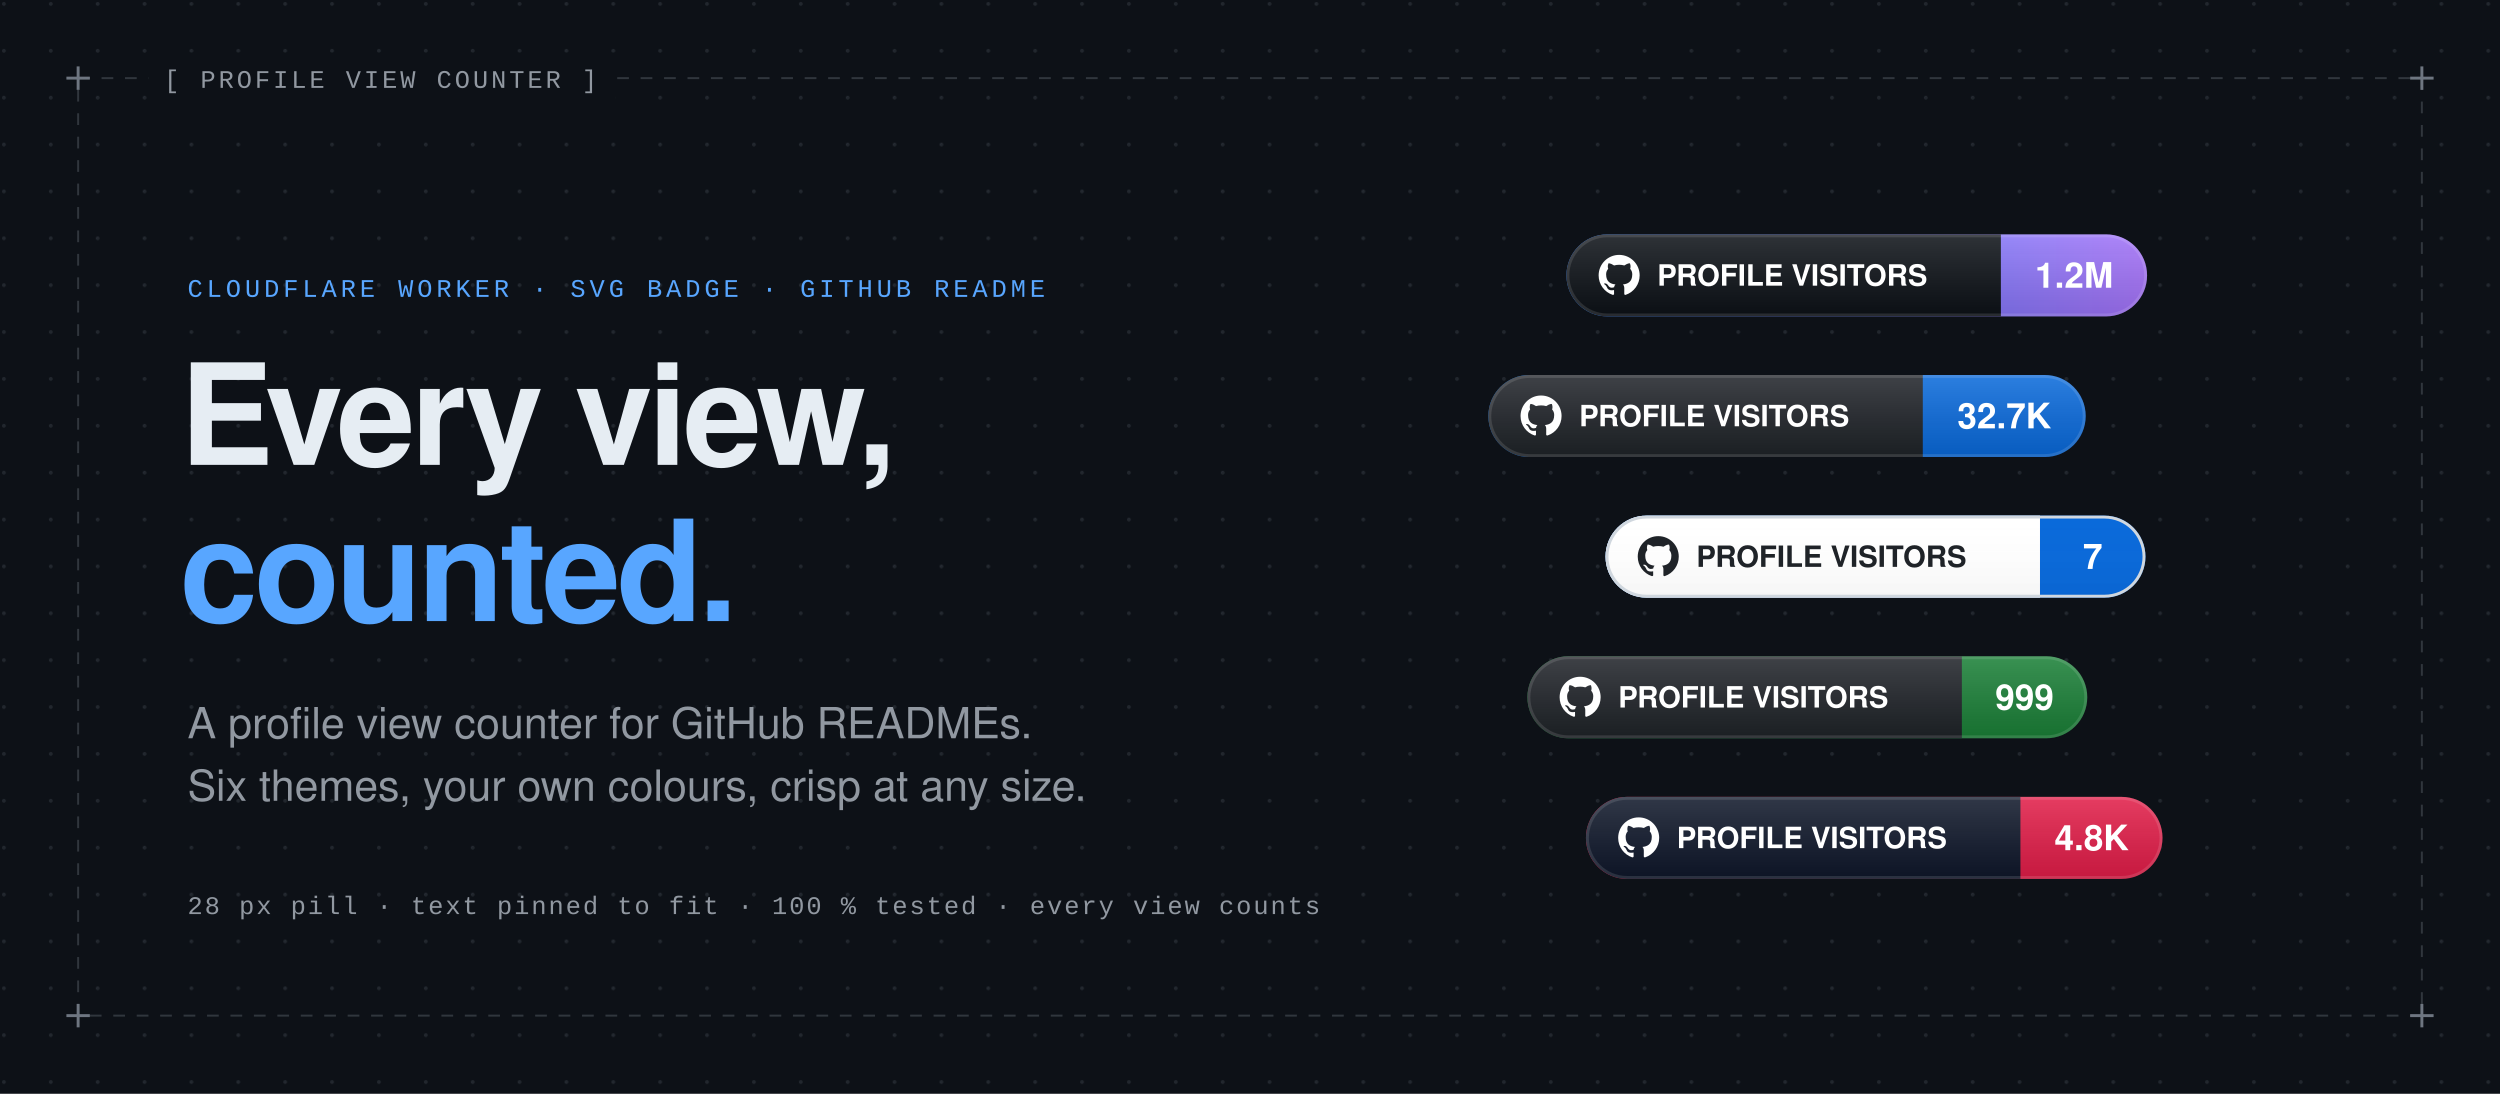
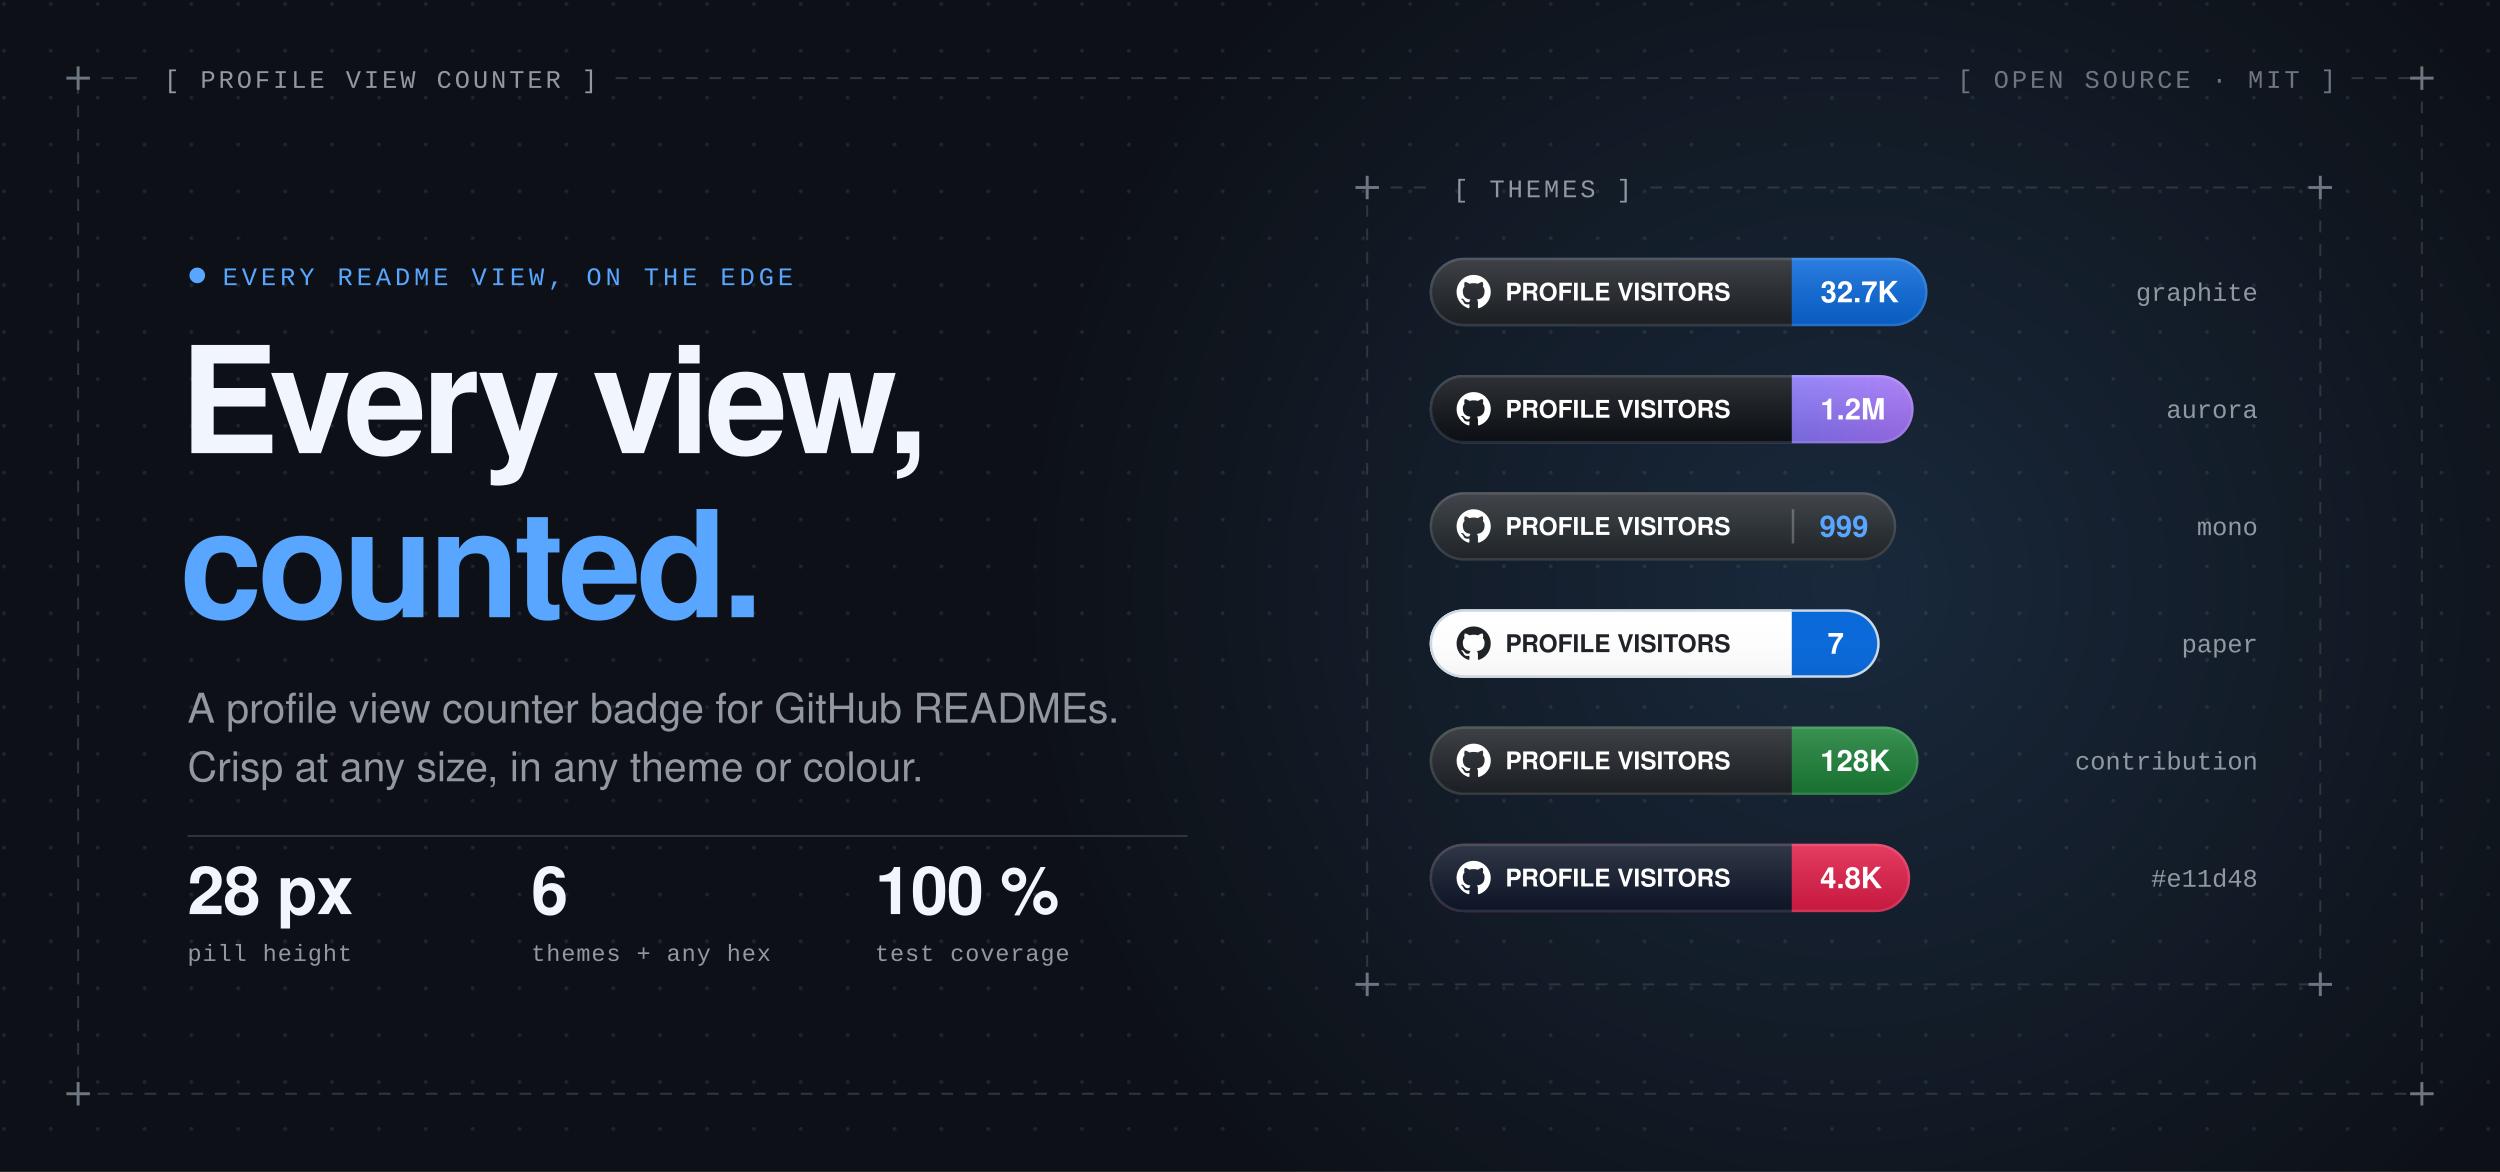
- <svg xmlns="http://www.w3.org/2000/svg" width="1280" height="560" viewBox="0 0 1280 560" role="img" aria-label="Profile View Counter: every view, counted">
+ <svg xmlns="http://www.w3.org/2000/svg" width="1280" height="600" viewBox="0 0 1280 600" role="img" aria-label="Profile View Counter: every view, counted">
  <defs>
    <pattern id="dots" width="24" height="24" patternUnits="userSpaceOnUse">
-       <circle cx="2" cy="2" r="1" fill="#21262d" />
+       <circle cx="2" cy="2" r="1" fill="#1f242c" />
    </pattern>
+     <radialGradient id="glow">
+       <stop offset="0" stop-color="#58a6ff" stop-opacity="0.16" />
+       <stop offset="1" stop-color="#58a6ff" stop-opacity="0" />
+     </radialGradient>
+     <marker id="head" viewBox="0 0 10 10" refX="9" refY="5" markerWidth="7" markerHeight="7" orient="auto-start-reverse">
+       <path d="M0 0L10 5L0 10z" fill="#58a6ff" />
+     </marker>
  </defs>
-   <rect width="1280" height="560" fill="#0d1117" />
-   <rect width="1280" height="560" fill="url(#dots)" />
-   <rect x="40" y="40" width="1200" height="480" fill="none" stroke="#30363d" stroke-dasharray="6 6" />
+   <rect width="1280" height="600" fill="#0d1117" />
+   <rect width="1280" height="600" fill="url(#dots)" />
+   <circle cx="944" cy="300" r="420" fill="url(#glow)" />
+   <path d="M40 40H76M315.2 40H992.7M1204 40H1240V560H40V40" fill="none" stroke="#30363d" stroke-dasharray="6 6" />
  <path d="M34 40h12M40 34v12" stroke="#6e7681" stroke-width="1.5" />
  <path d="M1234 40h12M1240 34v12" stroke="#6e7681" stroke-width="1.5" />
-   <path d="M34 520h12M40 514v12" stroke="#6e7681" stroke-width="1.5" />
-   <path d="M1234 520h12M1240 514v12" stroke="#6e7681" stroke-width="1.5" />
-   <rect x="76" y="27" width="239.2" height="26" fill="#0d1117" />
+   <path d="M34 560h12M40 554v12" stroke="#6e7681" stroke-width="1.5" />
+   <path d="M1234 560h12M1240 554v12" stroke="#6e7681" stroke-width="1.5" />
  <text x="84" y="45" font-family="ui-monospace, SFMono-Regular, 'SF Mono', Menlo, Consolas, 'Liberation Mono', monospace" font-size="13" letter-spacing="1.5" fill="#9198a1">[ PROFILE VIEW COUNTER ]</text>
-   <text x="96" y="152" font-family="ui-monospace, SFMono-Regular, 'SF Mono', Menlo, Consolas, 'Liberation Mono', monospace" font-size="13" letter-spacing="2" fill="#58a6ff">CLOUDFLARE WORKER · SVG BADGE · GITHUB README</text>
-   <text x="92" y="238" font-family="-apple-system, BlinkMacSystemFont, 'Segoe UI', 'Helvetica Neue', Helvetica, Arial, sans-serif" font-size="72" font-weight="800" letter-spacing="-2" fill="#e6edf3">Every view,</text>
-   <text x="92" y="318" font-family="-apple-system, BlinkMacSystemFont, 'Segoe UI', 'Helvetica Neue', Helvetica, Arial, sans-serif" font-size="72" font-weight="800" letter-spacing="-2" fill="#58a6ff">counted.</text>
-   <text x="96" y="378" font-family="-apple-system, BlinkMacSystemFont, 'Segoe UI', 'Helvetica Neue', Helvetica, Arial, sans-serif" font-size="22" fill="#9198a1">A profile view counter for GitHub READMEs.</text>
-   <text x="96" y="410" font-family="-apple-system, BlinkMacSystemFont, 'Segoe UI', 'Helvetica Neue', Helvetica, Arial, sans-serif" font-size="22" fill="#9198a1">Six themes, your own colours, crisp at any size.</text>
-   <text x="96" y="468" font-family="ui-monospace, SFMono-Regular, 'SF Mono', Menlo, Consolas, 'Liberation Mono', monospace" font-size="13" letter-spacing="1" fill="#9198a1">28 px pill  ·  text pinned to fit  ·  100 % tested  ·  every view counts</text>
-   <svg x="802" y="120" width="297.3" height="42" viewBox="0 0 198.2 28" role="img" aria-label="Profile visitors: 1.2M">
+   <text x="1196" y="45" font-family="ui-monospace, SFMono-Regular, 'SF Mono', Menlo, Consolas, 'Liberation Mono', monospace" font-size="13" text-anchor="end" letter-spacing="1.5" fill="#6e7681">[ OPEN SOURCE · MIT ]</text>
+   <circle cx="101" cy="141" r="4" fill="#58a6ff" />
+   <text x="114" y="146" font-family="ui-monospace, SFMono-Regular, 'SF Mono', Menlo, Consolas, 'Liberation Mono', monospace" font-size="13" letter-spacing="2" fill="#58a6ff">EVERY README VIEW, ON THE EDGE</text>
+   <text x="92" y="232" font-family="-apple-system, BlinkMacSystemFont, 'Segoe UI', 'Helvetica Neue', Helvetica, Arial, sans-serif" font-size="76" font-weight="800" letter-spacing="-2.5" fill="#f0f6fc">Every view,</text>
+   <text x="92" y="316" font-family="-apple-system, BlinkMacSystemFont, 'Segoe UI', 'Helvetica Neue', Helvetica, Arial, sans-serif" font-size="76" font-weight="800" letter-spacing="-2.5" fill="#58a6ff">counted.</text>
+   <text x="96" y="370" font-family="-apple-system, BlinkMacSystemFont, 'Segoe UI', 'Helvetica Neue', Helvetica, Arial, sans-serif" font-size="21" fill="#9198a1">A profile view counter badge for GitHub READMEs.</text>
+   <text x="96" y="400" font-family="-apple-system, BlinkMacSystemFont, 'Segoe UI', 'Helvetica Neue', Helvetica, Arial, sans-serif" font-size="21" fill="#9198a1">Crisp at any size, in any theme or colour.</text>
+   <path d="M96 428h512" stroke="#30363d" />
+   <text x="96" y="468" font-family="-apple-system, BlinkMacSystemFont, 'Segoe UI', 'Helvetica Neue', Helvetica, Arial, sans-serif" font-size="34" font-weight="700" letter-spacing="-0.5" fill="#f0f6fc">28 px</text>
+   <text x="96" y="492" font-family="ui-monospace, SFMono-Regular, 'SF Mono', Menlo, Consolas, 'Liberation Mono', monospace" font-size="12" letter-spacing="0.5" fill="#9198a1">pill height</text>
+   <text x="272" y="468" font-family="-apple-system, BlinkMacSystemFont, 'Segoe UI', 'Helvetica Neue', Helvetica, Arial, sans-serif" font-size="34" font-weight="700" letter-spacing="-0.5" fill="#f0f6fc">6</text>
+   <text x="272" y="492" font-family="ui-monospace, SFMono-Regular, 'SF Mono', Menlo, Consolas, 'Liberation Mono', monospace" font-size="12" letter-spacing="0.5" fill="#9198a1">themes + any hex</text>
+   <text x="448" y="468" font-family="-apple-system, BlinkMacSystemFont, 'Segoe UI', 'Helvetica Neue', Helvetica, Arial, sans-serif" font-size="34" font-weight="700" letter-spacing="-0.5" fill="#f0f6fc">100 %</text>
+   <text x="448" y="492" font-family="ui-monospace, SFMono-Regular, 'SF Mono', Menlo, Consolas, 'Liberation Mono', monospace" font-size="12" letter-spacing="0.5" fill="#9198a1">test coverage</text>
+   <path d="M700 96H736M845 96H1188V504H700V96" fill="none" stroke="#30363d" stroke-dasharray="6 6" />
+   <path d="M694 96h12M700 90v12" stroke="#6e7681" stroke-width="1.5" />
+   <path d="M1182 96h12M1188 90v12" stroke="#6e7681" stroke-width="1.5" />
+   <path d="M694 504h12M700 498v12" stroke="#6e7681" stroke-width="1.5" />
+   <path d="M1182 504h12M1188 498v12" stroke="#6e7681" stroke-width="1.5" />
+   <text x="744" y="101" font-family="ui-monospace, SFMono-Regular, 'SF Mono', Menlo, Consolas, 'Liberation Mono', monospace" font-size="13" letter-spacing="1.5" fill="#9198a1">[ THEMES ]</text>
+   <svg x="732" y="132" width="254.9" height="35" viewBox="0 0 203.9 28" role="img" aria-label="Profile visitors: 32.7K">
    <defs>
      <linearGradient id="pvc-sheen-dark0" x2="0" y2="1">
        <stop offset="0" stop-color="#ffffff" stop-opacity="0.14" />
        <stop offset="1" stop-color="#000000" stop-opacity="0.12" />
      </linearGradient>
-       <linearGradient id="pvc-accent-dark0">
+     </defs>
+     <rect width="203.9" height="28" rx="14" fill="#0969da" />
+     <path d="M14 0H148.3V28H14A14 14 0 0 1 14 0Z" fill="#1f2328" />
+     <rect width="203.9" height="28" rx="14" fill="url(#pvc-sheen-dark0)" />
+     <rect x=".5" y=".5" width="202.9" height="27" rx="13.5" fill="none" stroke="#ffffff" stroke-opacity="0.12" />
+     <g font-family="-apple-system, BlinkMacSystemFont, 'Segoe UI', 'Helvetica Neue', Helvetica, Arial, sans-serif" text-rendering="geometricPrecision">
+       <path aria-hidden="true" fill="#ffffff" transform="translate(11 7) scale(0.875)" d="M8 0C3.58 0 0 3.58 0 8c0 3.54 2.29 6.53 5.47 7.59.4.07.55-.17.55-.38 0-.19-.01-.82-.01-1.49-2.01.37-2.53-.49-2.69-.94-.09-.23-.48-.94-.82-1.13-.28-.15-.68-.52-.01-.53.63-.01 1.08.58 1.23.82.72 1.21 1.87.87 2.33.66.07-.52.28-.87.51-1.07-1.78-.2-3.64-.89-3.64-3.95 0-.87.31-1.59.82-2.15-.08-.2-.36-1.02.08-2.12 0 0 .67-.21 2.2.82.64-.18 1.32-.27 2-.27.68 0 1.36.09 2 .27 1.53-1.04 2.2-.82 2.2-.82.44 1.1.16 1.92.08 2.12.51.56.82 1.27.82 2.15 0 3.07-1.87 3.75-3.65 3.95.29.25.54.73.54 1.48 0 1.07-.01 1.93-.01 2.2 0 .21.15.46.55.38A8.013 8.013 0 0016 8c0-4.42-3.58-8-8-8z" />
+       <text x="31" y="17.5" fill="#ffffff" font-size="10" font-weight="600" textLength="106.3" lengthAdjust="spacing">PROFILE VISITORS</text>
+       <text x="176.1" y="18.2" fill="#ffffff" font-size="12" font-weight="700" text-anchor="middle" textLength="33.6" lengthAdjust="spacing">32.7K</text>
+     </g>
+   </svg>
+   <text x="1156" y="154" font-family="ui-monospace, SFMono-Regular, 'SF Mono', Menlo, Consolas, 'Liberation Mono', monospace" font-size="13" text-anchor="end" fill="#9198a1">graphite</text>
+   <svg x="732" y="192" width="247.8" height="35" viewBox="0 0 198.2 28" role="img" aria-label="Profile visitors: 1.2M">
+     <defs>
+       <linearGradient id="pvc-sheen-dark1" x2="0" y2="1">
+         <stop offset="0" stop-color="#ffffff" stop-opacity="0.14" />
+         <stop offset="1" stop-color="#000000" stop-opacity="0.12" />
+       </linearGradient>
+       <linearGradient id="pvc-accent-dark1">
        <stop offset="0" stop-color="#2f81f7" />
        <stop offset="1" stop-color="#a371f7" />
      </linearGradient>
    </defs>
-     <rect width="198.2" height="28" rx="14" fill="url(#pvc-accent-dark0)" />
+     <rect width="198.2" height="28" rx="14" fill="url(#pvc-accent-dark1)" />
    <path d="M14 0H148.3V28H14A14 14 0 0 1 14 0Z" fill="#0d1117" />
-     <rect width="198.2" height="28" rx="14" fill="url(#pvc-sheen-dark0)" />
+     <rect width="198.2" height="28" rx="14" fill="url(#pvc-sheen-dark1)" />
    <rect x=".5" y=".5" width="197.2" height="27" rx="13.5" fill="none" stroke="#ffffff" stroke-opacity="0.12" />
    <g font-family="-apple-system, BlinkMacSystemFont, 'Segoe UI', 'Helvetica Neue', Helvetica, Arial, sans-serif" text-rendering="geometricPrecision">
      <path aria-hidden="true" fill="#ffffff" transform="translate(11 7) scale(0.875)" d="M8 0C3.58 0 0 3.58 0 8c0 3.54 2.29 6.53 5.47 7.59.4.07.55-.17.55-.38 0-.19-.01-.82-.01-1.49-2.01.37-2.53-.49-2.69-.94-.09-.23-.48-.94-.82-1.13-.28-.15-.68-.52-.01-.53.63-.01 1.08.58 1.23.82.72 1.21 1.87.87 2.33.66.07-.52.28-.87.51-1.07-1.78-.2-3.64-.89-3.64-3.95 0-.87.31-1.59.82-2.15-.08-.2-.36-1.02.08-2.12 0 0 .67-.21 2.2.82.64-.18 1.32-.27 2-.27.68 0 1.36.09 2 .27 1.53-1.04 2.2-.82 2.2-.82.44 1.1.16 1.92.08 2.12.51.56.82 1.27.82 2.15 0 3.07-1.87 3.75-3.65 3.95.29.25.54.73.54 1.48 0 1.07-.01 1.93-.01 2.2 0 .21.15.46.55.38A8.013 8.013 0 0016 8c0-4.42-3.58-8-8-8z" />
      <text x="31" y="17.5" fill="#ffffff" font-size="10" font-weight="600" textLength="106.3" lengthAdjust="spacing">PROFILE VISITORS</text>
      <text x="173.3" y="18.2" fill="#ffffff" font-size="12" font-weight="700" text-anchor="middle" textLength="27.9" lengthAdjust="spacing">1.2M</text>
    </g>
  </svg>
-   <svg x="762" y="192" width="305.9" height="42" viewBox="0 0 203.9 28" role="img" aria-label="Profile visitors: 32.7K">
+   <text x="1156" y="214" font-family="ui-monospace, SFMono-Regular, 'SF Mono', Menlo, Consolas, 'Liberation Mono', monospace" font-size="13" text-anchor="end" fill="#9198a1">aurora</text>
+   <svg x="732" y="252" width="238.9" height="35" viewBox="0 0 191.1 28" role="img" aria-label="Profile visitors: 999">
    <defs>
-       <linearGradient id="pvc-sheen-dark1" x2="0" y2="1">
+       <linearGradient id="pvc-sheen-dark2" x2="0" y2="1">
        <stop offset="0" stop-color="#ffffff" stop-opacity="0.14" />
        <stop offset="1" stop-color="#000000" stop-opacity="0.12" />
      </linearGradient>
    </defs>
-     <rect width="203.9" height="28" rx="14" fill="#0969da" />
-     <path d="M14 0H148.3V28H14A14 14 0 0 1 14 0Z" fill="#1f2328" />
-     <rect width="203.9" height="28" rx="14" fill="url(#pvc-sheen-dark1)" />
-     <rect x=".5" y=".5" width="202.9" height="27" rx="13.5" fill="none" stroke="#ffffff" stroke-opacity="0.12" />
+     <rect width="191.1" height="28" rx="14" fill="#24292f" />
+     <path d="M14 0H148.3V28H14A14 14 0 0 1 14 0Z" fill="#24292f" />
+     <rect width="191.1" height="28" rx="14" fill="url(#pvc-sheen-dark2)" />
+     <rect x=".5" y=".5" width="190.1" height="27" rx="13.5" fill="none" stroke="#ffffff" stroke-opacity="0.12" />
+     <rect x="148.3" y="7" width="1" height="14" fill="#ffffff" fill-opacity=".25" />
    <g font-family="-apple-system, BlinkMacSystemFont, 'Segoe UI', 'Helvetica Neue', Helvetica, Arial, sans-serif" text-rendering="geometricPrecision">
      <path aria-hidden="true" fill="#ffffff" transform="translate(11 7) scale(0.875)" d="M8 0C3.58 0 0 3.58 0 8c0 3.54 2.29 6.53 5.47 7.59.4.07.55-.17.55-.38 0-.19-.01-.82-.01-1.49-2.01.37-2.53-.49-2.69-.94-.09-.23-.48-.94-.82-1.13-.28-.15-.68-.52-.01-.53.63-.01 1.08.58 1.23.82.72 1.21 1.87.87 2.33.66.07-.52.28-.87.51-1.07-1.78-.2-3.64-.89-3.64-3.95 0-.87.31-1.59.82-2.15-.08-.2-.36-1.02.08-2.12 0 0 .67-.21 2.2.82.64-.18 1.32-.27 2-.27.68 0 1.36.09 2 .27 1.53-1.04 2.2-.82 2.2-.82.44 1.1.16 1.92.08 2.12.51.56.82 1.27.82 2.15 0 3.07-1.87 3.75-3.65 3.95.29.25.54.73.54 1.48 0 1.07-.01 1.93-.01 2.2 0 .21.15.46.55.38A8.013 8.013 0 0016 8c0-4.42-3.58-8-8-8z" />
      <text x="31" y="17.5" fill="#ffffff" font-size="10" font-weight="600" textLength="106.3" lengthAdjust="spacing">PROFILE VISITORS</text>
-       <text x="176.1" y="18.2" fill="#ffffff" font-size="12" font-weight="700" text-anchor="middle" textLength="33.6" lengthAdjust="spacing">32.7K</text>
+       <text x="169.7" y="18.2" fill="#58a6ff" font-size="12" font-weight="700" text-anchor="middle" textLength="20.8" lengthAdjust="spacing">999</text>
    </g>
  </svg>
-   <svg x="822" y="264" width="276.5" height="42" viewBox="0 0 184.3 28" role="img" aria-label="Profile visitors: 7">
+   <text x="1156" y="274" font-family="ui-monospace, SFMono-Regular, 'SF Mono', Menlo, Consolas, 'Liberation Mono', monospace" font-size="13" text-anchor="end" fill="#9198a1">mono</text>
+   <svg x="732" y="312" width="230.4" height="35" viewBox="0 0 184.3 28" role="img" aria-label="Profile visitors: 7">
    <defs>
-       <linearGradient id="pvc-sheen-dark2" x2="0" y2="1">
+       <linearGradient id="pvc-sheen-dark3" x2="0" y2="1">
        <stop offset="0" stop-color="#ffffff" stop-opacity="0" />
        <stop offset="1" stop-color="#000000" stop-opacity="0.04" />
      </linearGradient>
    </defs>
    <rect width="184.3" height="28" rx="14" fill="#0969da" />
    <path d="M14 0H148.3V28H14A14 14 0 0 1 14 0Z" fill="#ffffff" />
-     <rect width="184.3" height="28" rx="14" fill="url(#pvc-sheen-dark2)" />
+     <rect width="184.3" height="28" rx="14" fill="url(#pvc-sheen-dark3)" />
    <rect x=".5" y=".5" width="183.3" height="27" rx="13.5" fill="none" stroke="#d0d7de" stroke-opacity="1" />
    <g font-family="-apple-system, BlinkMacSystemFont, 'Segoe UI', 'Helvetica Neue', Helvetica, Arial, sans-serif" text-rendering="geometricPrecision">
      <path aria-hidden="true" fill="#1f2328" transform="translate(11 7) scale(0.875)" d="M8 0C3.58 0 0 3.58 0 8c0 3.54 2.29 6.53 5.47 7.59.4.07.55-.17.55-.38 0-.19-.01-.82-.01-1.49-2.01.37-2.53-.49-2.69-.94-.09-.23-.48-.94-.82-1.13-.28-.15-.68-.52-.01-.53.63-.01 1.08.58 1.23.82.72 1.21 1.87.87 2.33.66.07-.52.28-.87.51-1.07-1.78-.2-3.64-.89-3.64-3.95 0-.87.31-1.59.82-2.15-.08-.2-.36-1.02.08-2.12 0 0 .67-.21 2.2.82.64-.18 1.32-.27 2-.27.68 0 1.36.09 2 .27 1.53-1.04 2.2-.82 2.2-.82.44 1.1.16 1.92.08 2.12.51.56.82 1.27.82 2.15 0 3.07-1.87 3.75-3.65 3.95.29.25.54.73.54 1.48 0 1.07-.01 1.93-.01 2.2 0 .21.15.46.55.38A8.013 8.013 0 0016 8c0-4.42-3.58-8-8-8z" />
      <text x="31" y="17.5" fill="#1f2328" font-size="10" font-weight="600" textLength="106.3" lengthAdjust="spacing">PROFILE VISITORS</text>
      <text x="166.3" y="18.2" fill="#ffffff" font-size="12" font-weight="700" text-anchor="middle" textLength="6.7" lengthAdjust="spacing">7</text>
    </g>
  </svg>
-   <svg x="782" y="336" width="286.7" height="42" viewBox="0 0 191.1 28" role="img" aria-label="Profile visitors: 999">
-     <defs>
-       <linearGradient id="pvc-sheen-dark3" x2="0" y2="1">
-         <stop offset="0" stop-color="#ffffff" stop-opacity="0.14" />
-         <stop offset="1" stop-color="#000000" stop-opacity="0.12" />
-       </linearGradient>
-     </defs>
-     <rect width="191.1" height="28" rx="14" fill="#1a7f37" />
-     <path d="M14 0H148.3V28H14A14 14 0 0 1 14 0Z" fill="#1f2328" />
-     <rect width="191.1" height="28" rx="14" fill="url(#pvc-sheen-dark3)" />
-     <rect x=".5" y=".5" width="190.1" height="27" rx="13.5" fill="none" stroke="#ffffff" stroke-opacity="0.12" />
-     <g font-family="-apple-system, BlinkMacSystemFont, 'Segoe UI', 'Helvetica Neue', Helvetica, Arial, sans-serif" text-rendering="geometricPrecision">
-       <path aria-hidden="true" fill="#ffffff" transform="translate(11 7) scale(0.875)" d="M8 0C3.58 0 0 3.58 0 8c0 3.54 2.29 6.53 5.47 7.59.4.07.55-.17.55-.38 0-.19-.01-.82-.01-1.49-2.01.37-2.53-.49-2.69-.94-.09-.23-.48-.94-.82-1.13-.28-.15-.68-.52-.01-.53.63-.01 1.08.58 1.23.82.72 1.21 1.87.87 2.33.66.07-.52.28-.87.51-1.07-1.78-.2-3.64-.89-3.64-3.95 0-.87.31-1.59.82-2.15-.08-.2-.36-1.02.08-2.12 0 0 .67-.21 2.2.82.64-.18 1.32-.27 2-.27.68 0 1.36.09 2 .27 1.53-1.04 2.2-.82 2.2-.82.44 1.1.16 1.92.08 2.12.51.56.82 1.27.82 2.15 0 3.07-1.87 3.75-3.65 3.95.29.25.54.73.54 1.48 0 1.07-.01 1.93-.01 2.2 0 .21.15.46.55.38A8.013 8.013 0 0016 8c0-4.42-3.58-8-8-8z" />
-       <text x="31" y="17.5" fill="#ffffff" font-size="10" font-weight="600" textLength="106.3" lengthAdjust="spacing">PROFILE VISITORS</text>
-       <text x="169.7" y="18.2" fill="#ffffff" font-size="12" font-weight="700" text-anchor="middle" textLength="20.8" lengthAdjust="spacing">999</text>
-     </g>
-   </svg>
-   <svg x="812" y="408" width="295.2" height="42" viewBox="0 0 196.8 28" role="img" aria-label="Profile visitors: 4.8K">
+   <text x="1156" y="334" font-family="ui-monospace, SFMono-Regular, 'SF Mono', Menlo, Consolas, 'Liberation Mono', monospace" font-size="13" text-anchor="end" fill="#9198a1">paper</text>
+   <svg x="732" y="372" width="250.3" height="35" viewBox="0 0 200.2 28" role="img" aria-label="Profile visitors: 128K">
    <defs>
      <linearGradient id="pvc-sheen-dark4" x2="0" y2="1">
        <stop offset="0" stop-color="#ffffff" stop-opacity="0.14" />
        <stop offset="1" stop-color="#000000" stop-opacity="0.12" />
      </linearGradient>
    </defs>
+     <rect width="200.2" height="28" rx="14" fill="#1a7f37" />
+     <path d="M14 0H148.3V28H14A14 14 0 0 1 14 0Z" fill="#1f2328" />
+     <rect width="200.2" height="28" rx="14" fill="url(#pvc-sheen-dark4)" />
+     <rect x=".5" y=".5" width="199.2" height="27" rx="13.5" fill="none" stroke="#ffffff" stroke-opacity="0.12" />
+     <g font-family="-apple-system, BlinkMacSystemFont, 'Segoe UI', 'Helvetica Neue', Helvetica, Arial, sans-serif" text-rendering="geometricPrecision">
+       <path aria-hidden="true" fill="#ffffff" transform="translate(11 7) scale(0.875)" d="M8 0C3.58 0 0 3.58 0 8c0 3.54 2.29 6.53 5.47 7.59.4.07.55-.17.55-.38 0-.19-.01-.82-.01-1.49-2.01.37-2.53-.49-2.69-.94-.09-.23-.48-.94-.82-1.13-.28-.15-.68-.52-.01-.53.63-.01 1.08.58 1.23.82.72 1.21 1.87.87 2.33.66.07-.52.28-.87.51-1.07-1.78-.2-3.64-.89-3.64-3.95 0-.87.31-1.59.82-2.15-.08-.2-.36-1.02.08-2.12 0 0 .67-.21 2.2.82.64-.18 1.32-.27 2-.27.68 0 1.36.09 2 .27 1.53-1.04 2.2-.82 2.2-.82.44 1.1.16 1.92.08 2.12.51.56.82 1.27.82 2.15 0 3.07-1.87 3.75-3.65 3.95.29.25.54.73.54 1.48 0 1.07-.01 1.93-.01 2.2 0 .21.15.46.55.38A8.013 8.013 0 0016 8c0-4.42-3.58-8-8-8z" />
+       <text x="31" y="17.5" fill="#ffffff" font-size="10" font-weight="600" textLength="106.3" lengthAdjust="spacing">PROFILE VISITORS</text>
+       <text x="174.3" y="18.2" fill="#ffffff" font-size="12" font-weight="700" text-anchor="middle" textLength="29.9" lengthAdjust="spacing">128K</text>
+     </g>
+   </svg>
+   <text x="1156" y="394" font-family="ui-monospace, SFMono-Regular, 'SF Mono', Menlo, Consolas, 'Liberation Mono', monospace" font-size="13" text-anchor="end" fill="#9198a1">contribution</text>
+   <svg x="732" y="432" width="246" height="35" viewBox="0 0 196.8 28" role="img" aria-label="Profile visitors: 4.8K">
+     <defs>
+       <linearGradient id="pvc-sheen-dark5" x2="0" y2="1">
+         <stop offset="0" stop-color="#ffffff" stop-opacity="0.14" />
+         <stop offset="1" stop-color="#000000" stop-opacity="0.12" />
+       </linearGradient>
+     </defs>
    <rect width="196.8" height="28" rx="14" fill="#e11d48" />
    <path d="M14 0H148.3V28H14A14 14 0 0 1 14 0Z" fill="#0f172a" />
-     <rect width="196.8" height="28" rx="14" fill="url(#pvc-sheen-dark4)" />
+     <rect width="196.8" height="28" rx="14" fill="url(#pvc-sheen-dark5)" />
    <rect x=".5" y=".5" width="195.8" height="27" rx="13.5" fill="none" stroke="#ffffff" stroke-opacity="0.12" />
    <g font-family="-apple-system, BlinkMacSystemFont, 'Segoe UI', 'Helvetica Neue', Helvetica, Arial, sans-serif" text-rendering="geometricPrecision">
      <path aria-hidden="true" fill="#ffffff" transform="translate(11 7) scale(0.875)" d="M8 0C3.58 0 0 3.58 0 8c0 3.54 2.29 6.53 5.47 7.59.4.07.55-.17.55-.38 0-.19-.01-.82-.01-1.49-2.01.37-2.53-.49-2.69-.94-.09-.23-.48-.94-.82-1.13-.28-.15-.68-.52-.01-.53.63-.01 1.08.58 1.23.82.72 1.21 1.87.87 2.33.66.07-.52.28-.87.51-1.07-1.78-.2-3.64-.89-3.64-3.95 0-.87.31-1.59.82-2.15-.08-.2-.36-1.02.08-2.12 0 0 .67-.21 2.2.82.64-.18 1.32-.27 2-.27.68 0 1.36.09 2 .27 1.53-1.04 2.2-.82 2.2-.82.44 1.1.16 1.92.08 2.12.51.56.82 1.27.82 2.15 0 3.07-1.87 3.75-3.65 3.95.29.25.54.73.54 1.48 0 1.07-.01 1.93-.01 2.2 0 .21.15.46.55.38A8.013 8.013 0 0016 8c0-4.42-3.58-8-8-8z" />
      <text x="31" y="17.5" fill="#ffffff" font-size="10" font-weight="600" textLength="106.3" lengthAdjust="spacing">PROFILE VISITORS</text>
      <text x="172.6" y="18.2" fill="#ffffff" font-size="12" font-weight="700" text-anchor="middle" textLength="26.5" lengthAdjust="spacing">4.8K</text>
    </g>
  </svg>
+   <text x="1156" y="454" font-family="ui-monospace, SFMono-Regular, 'SF Mono', Menlo, Consolas, 'Liberation Mono', monospace" font-size="13" text-anchor="end" fill="#9198a1">#e11d48</text>
</svg>
